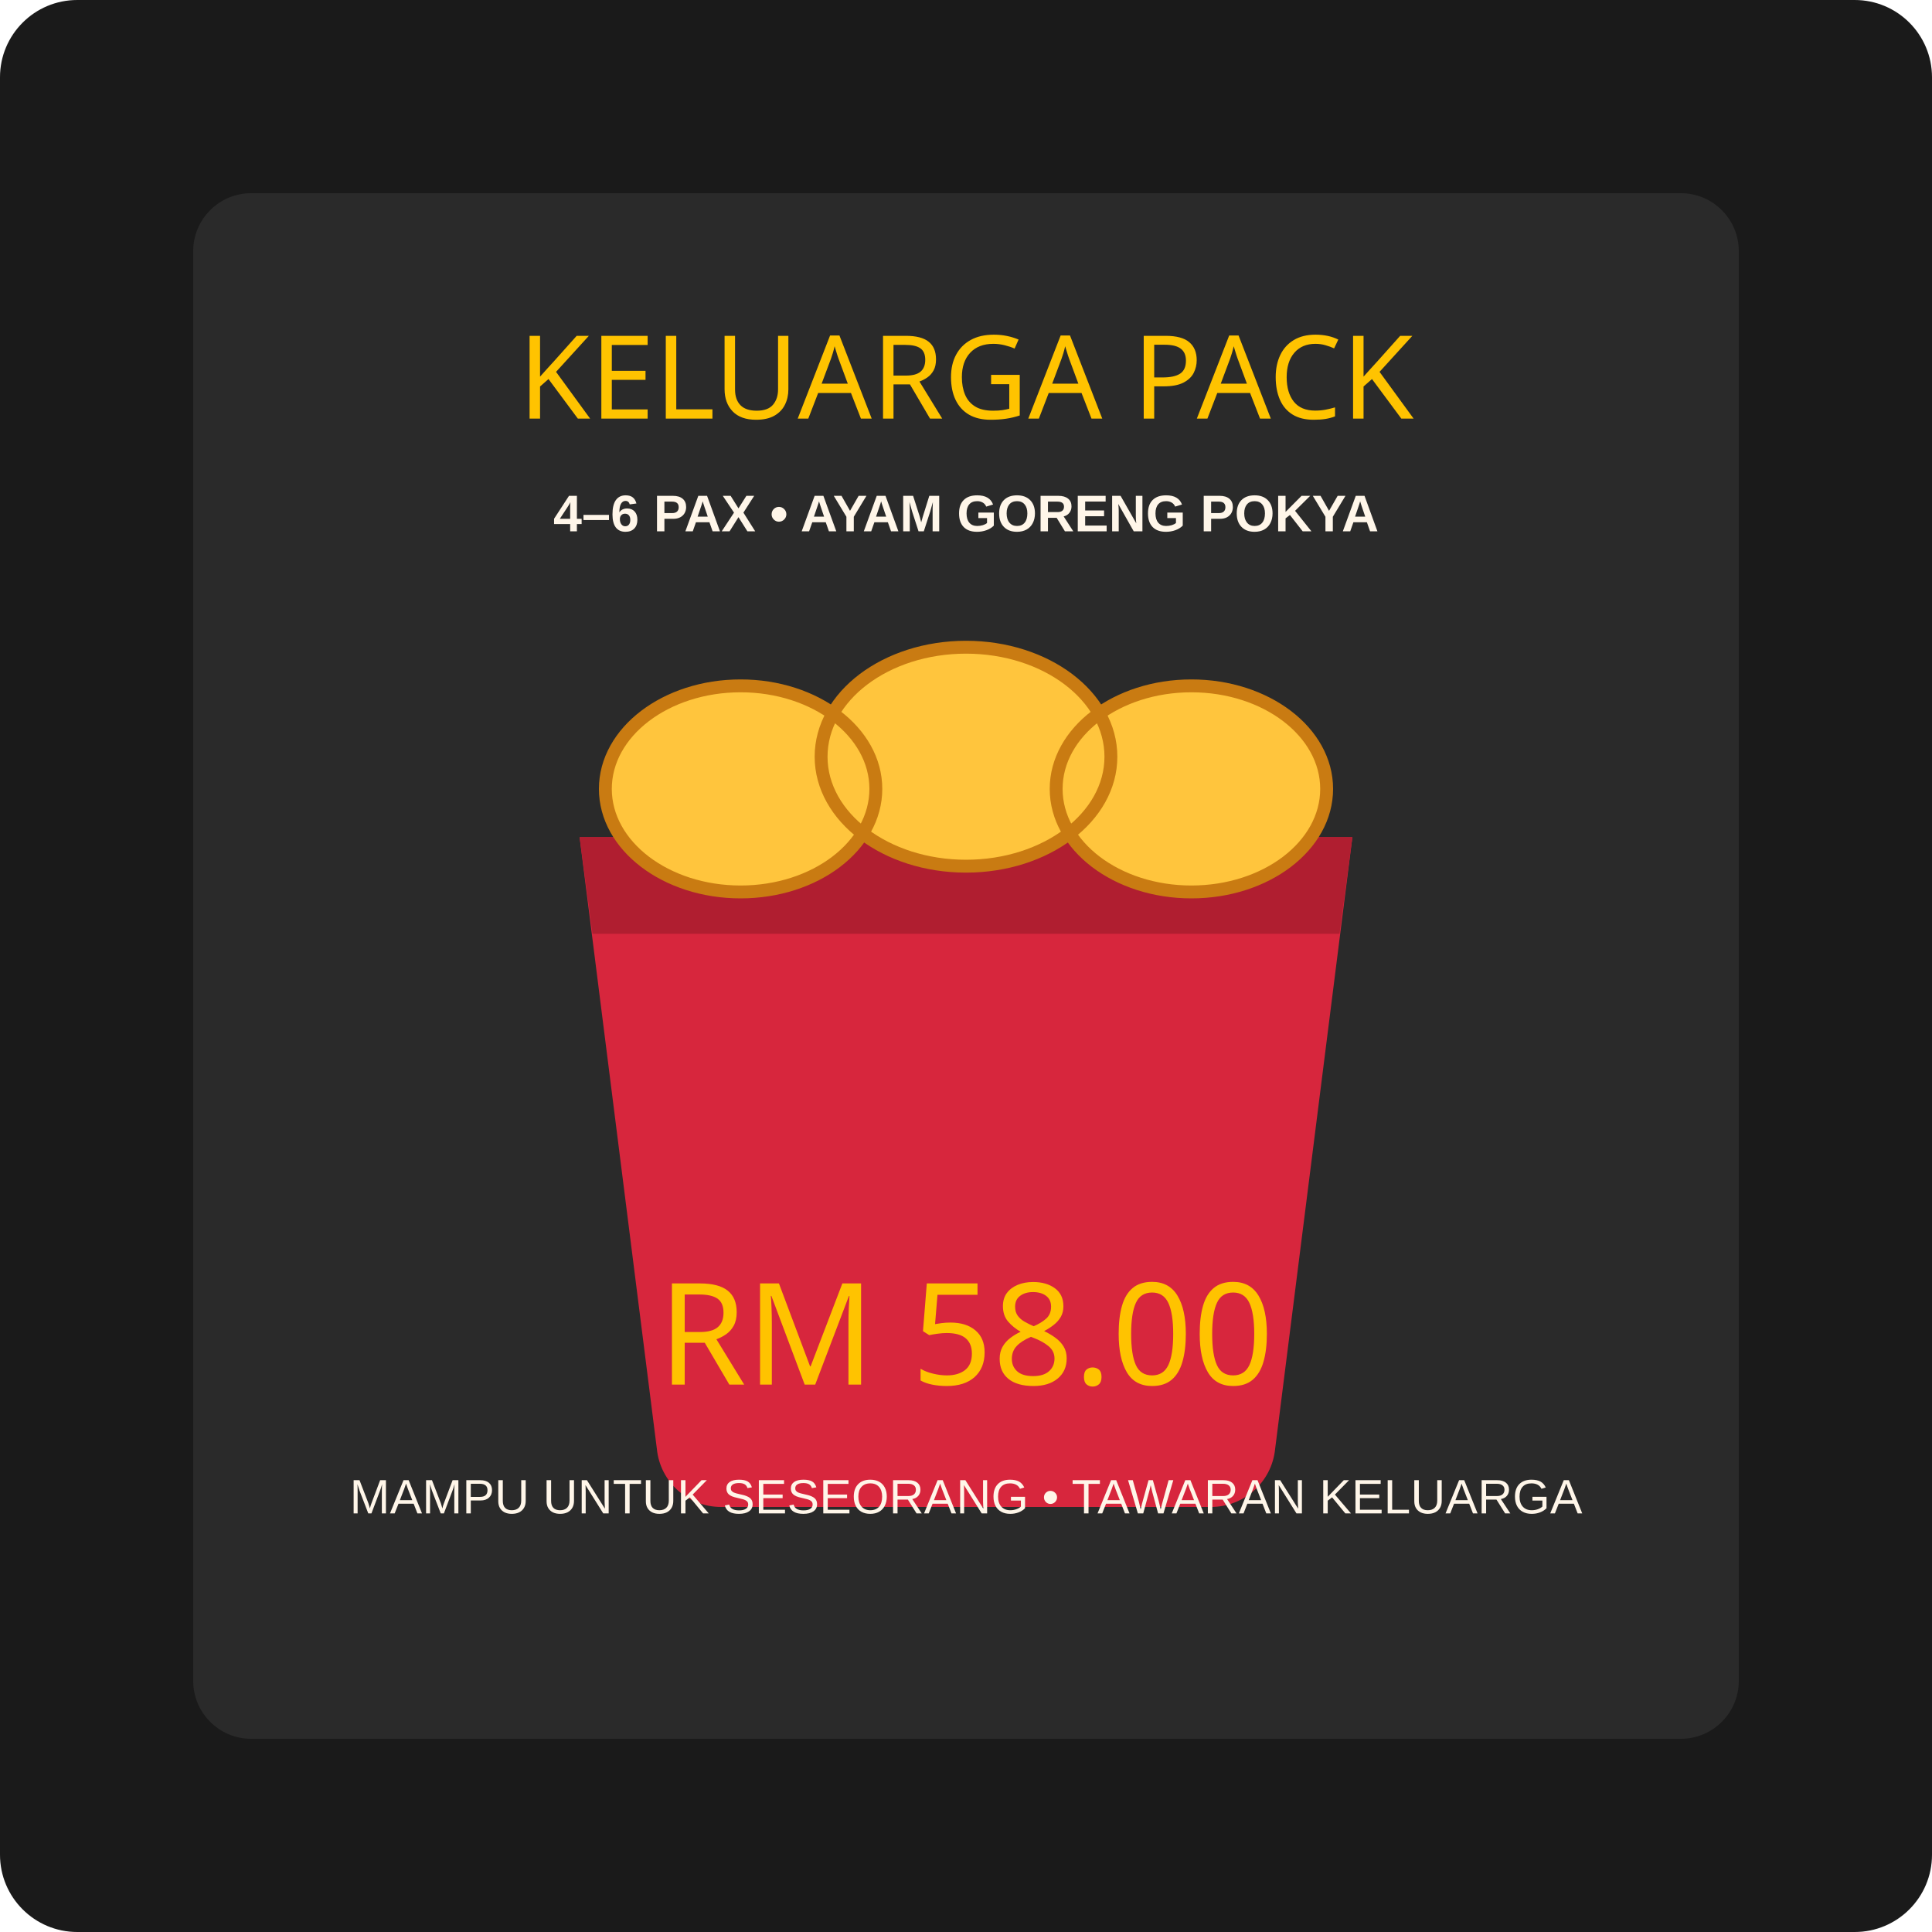
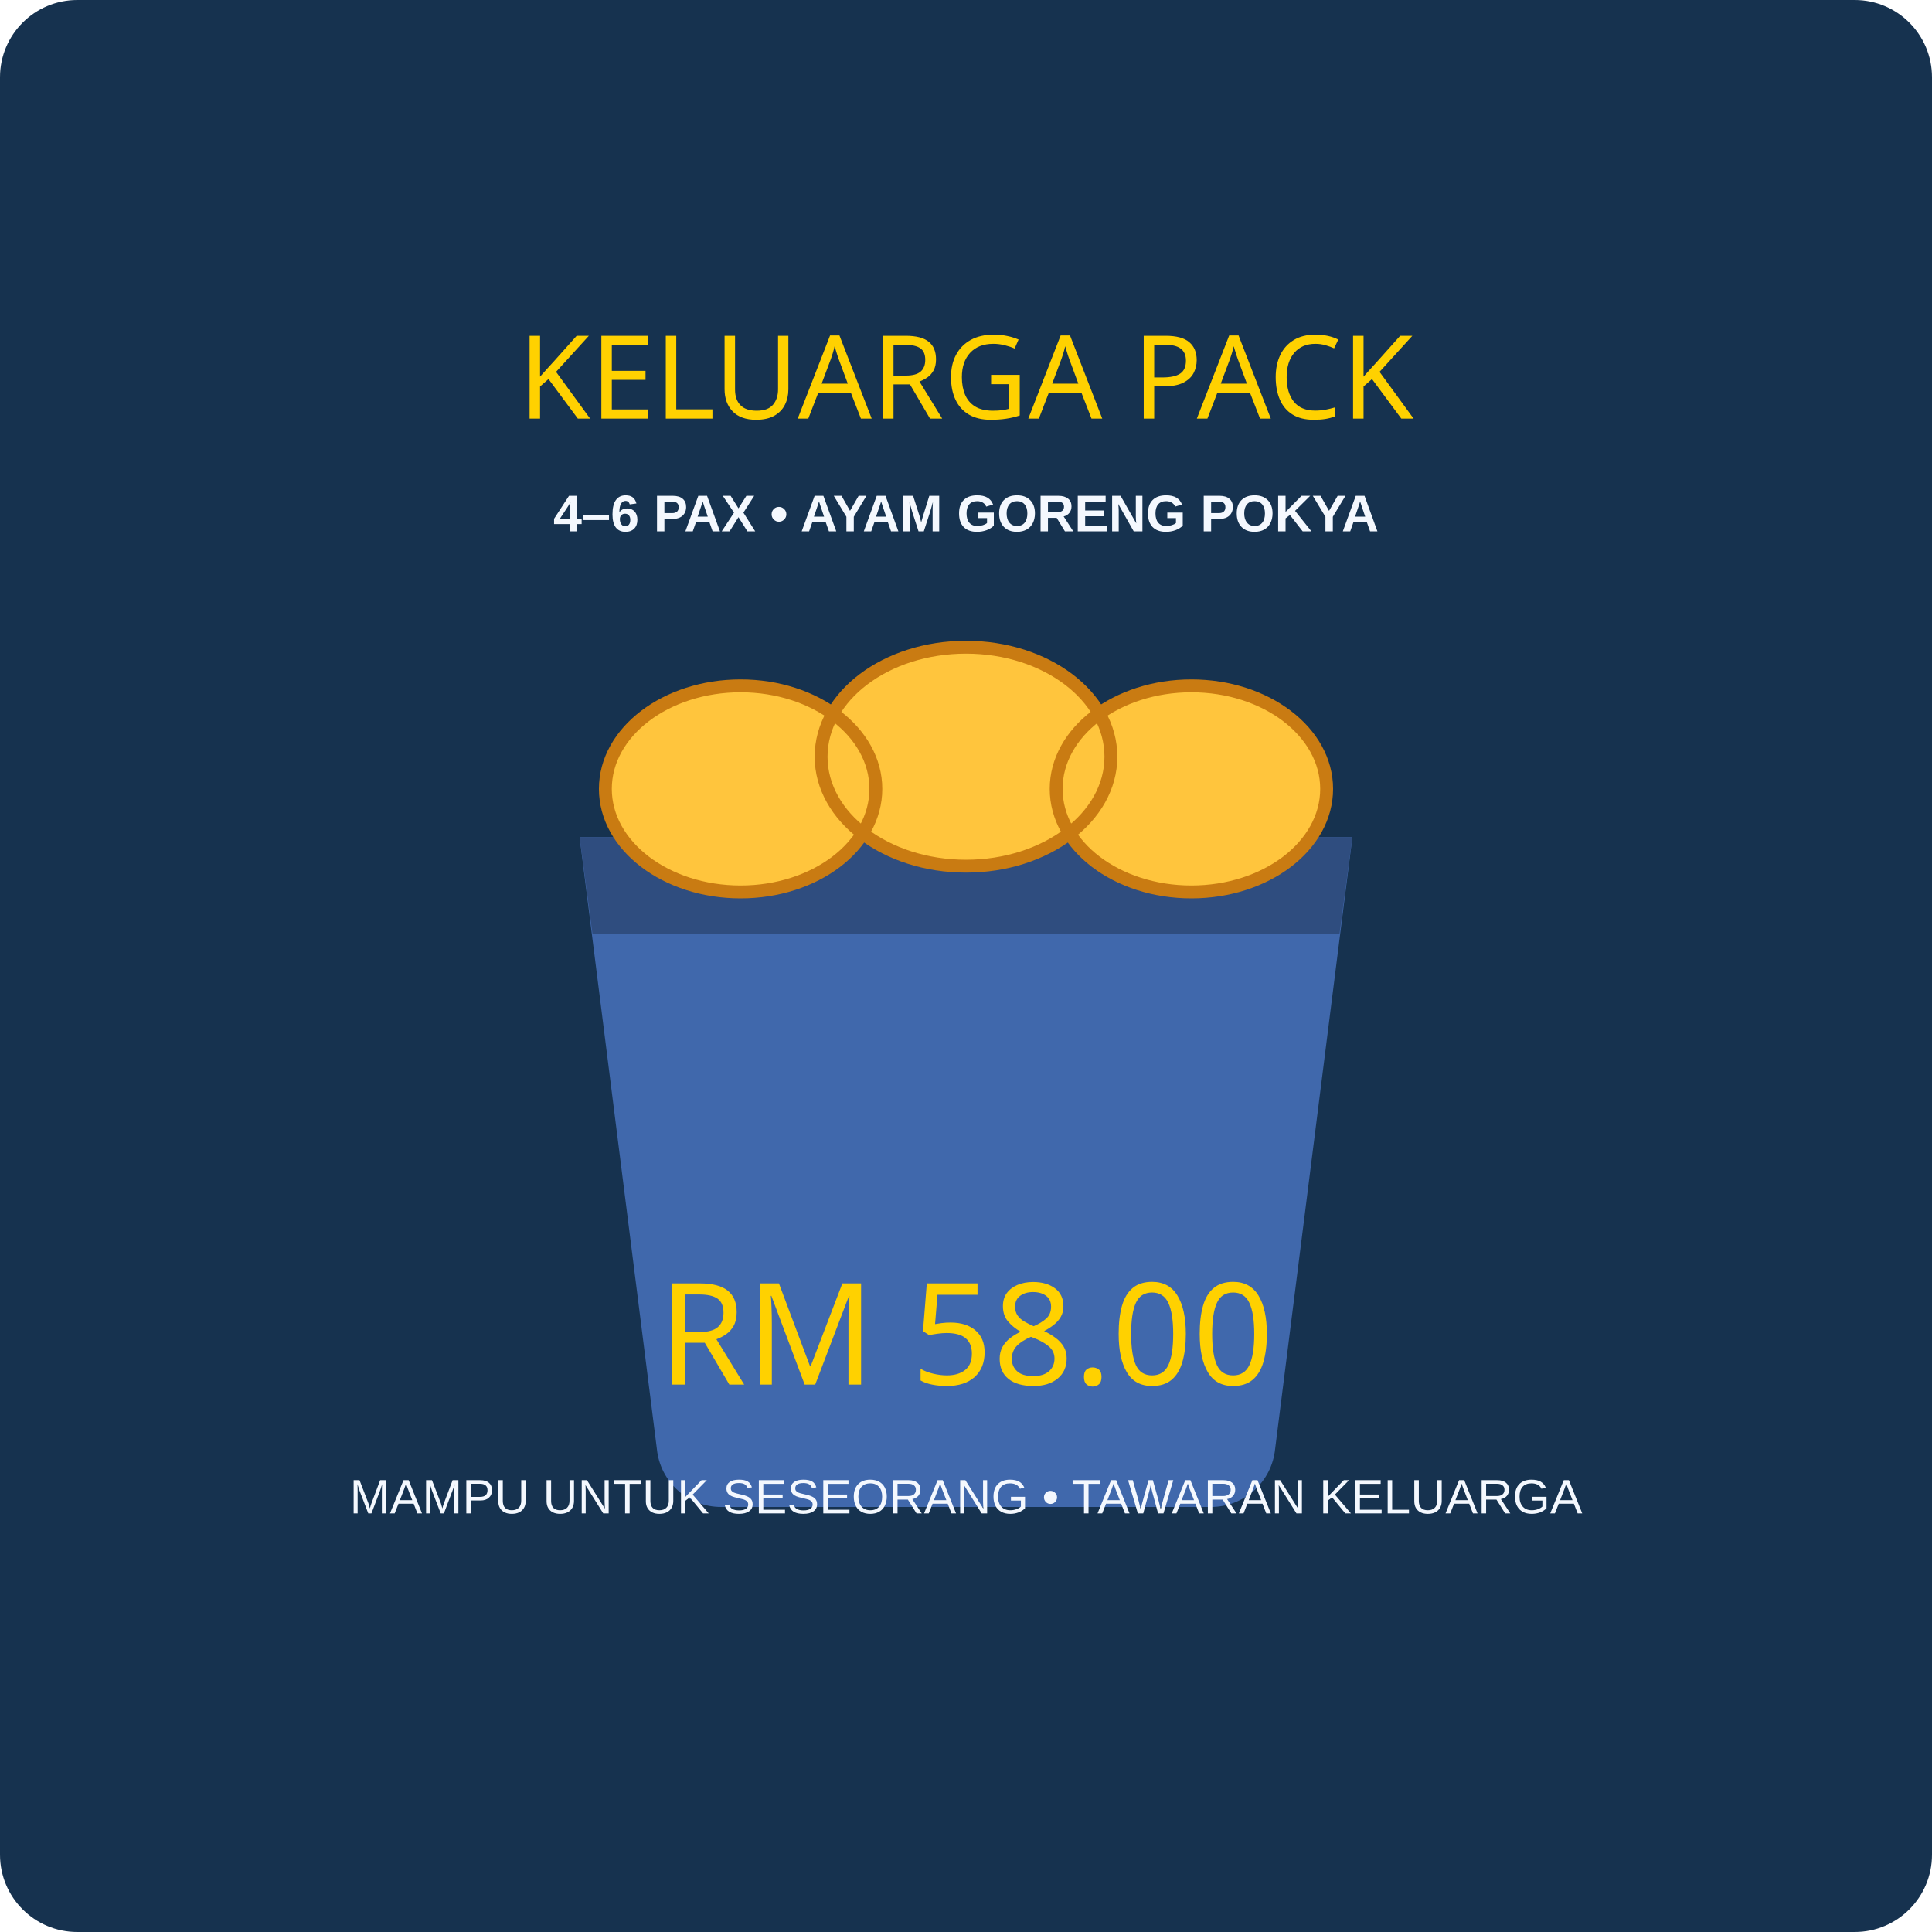
<svg xmlns="http://www.w3.org/2000/svg" viewBox="0 0 600 600">
-   <rect width="600" height="600" rx="24" fill="#1A1A1A" />
-   <rect x="60" y="60" width="480" height="480" rx="18" fill="#2A2A2A" />
-   <text x="300" y="130" text-anchor="middle" font-family="Arial Black" font-size="36" fill="#FFC300">KELUARGA PACK</text>
-   <text x="300" y="165" text-anchor="middle" font-family="Arial" font-size="16" font-weight="bold" fill="#FFF6E9">4–6 PAX • AYAM GORENG POKYA</text>
-   <path d="M180 260 h240 l-24 190 a20 20 0 0 1-20 18 H224 a20 20 0 0 1-20-18 Z" fill="#D7263D" />
-   <path d="M180 260 h240 l-4 30 H184 Z" fill="#B01E30" />
+   <rect width="600" height="600" rx="24" fill="#16324F" />
+   <rect x="60" y="60" width="480" height="480" rx="18" fill="#16324F" />
+   <text x="300" y="130" text-anchor="middle" font-family="Arial Black" font-size="36" fill="#FFD100">KELUARGA PACK</text>
+   <text x="300" y="165" text-anchor="middle" font-family="Arial" font-size="16" font-weight="bold" fill="#F4F8FE">4–6 PAX • AYAM GORENG POKYA</text>
+   <path d="M180 260 h240 l-24 190 a20 20 0 0 1-20 18 H224 a20 20 0 0 1-20-18 Z" fill="#4068AC" />
+   <path d="M180 260 h240 l-4 30 H184 Z" fill="#2F4D7F" />
  <ellipse cx="230" cy="245" rx="42" ry="32" fill="#FFC53D" />
  <ellipse cx="300" cy="235" rx="45" ry="34" fill="#FFC53D" />
  <ellipse cx="370" cy="245" rx="42" ry="32" fill="#FFC53D" />
  <ellipse cx="230" cy="245" rx="42" ry="32" fill="none" stroke="#C97B12" stroke-width="4" />
  <ellipse cx="300" cy="235" rx="45" ry="34" fill="none" stroke="#C97B12" stroke-width="4" />
  <ellipse cx="370" cy="245" rx="42" ry="32" fill="none" stroke="#C97B12" stroke-width="4" />
-   <text x="300" y="430" text-anchor="middle" font-family="Arial Black" font-size="44" fill="#FFC300">RM 58.00</text>
-   <text x="300" y="470" text-anchor="middle" font-family="Arial" font-size="15" fill="#FFF6E9">MAMPU UNTUK SESEORANG • TAWARAN KELUARGA</text>
+   <text x="300" y="430" text-anchor="middle" font-family="Arial Black" font-size="44" fill="#FFD100">RM 58.00</text>
+   <text x="300" y="470" text-anchor="middle" font-family="Arial" font-size="15" fill="#F4F8FE">MAMPU UNTUK SESEORANG • TAWARAN KELUARGA</text>
</svg>
